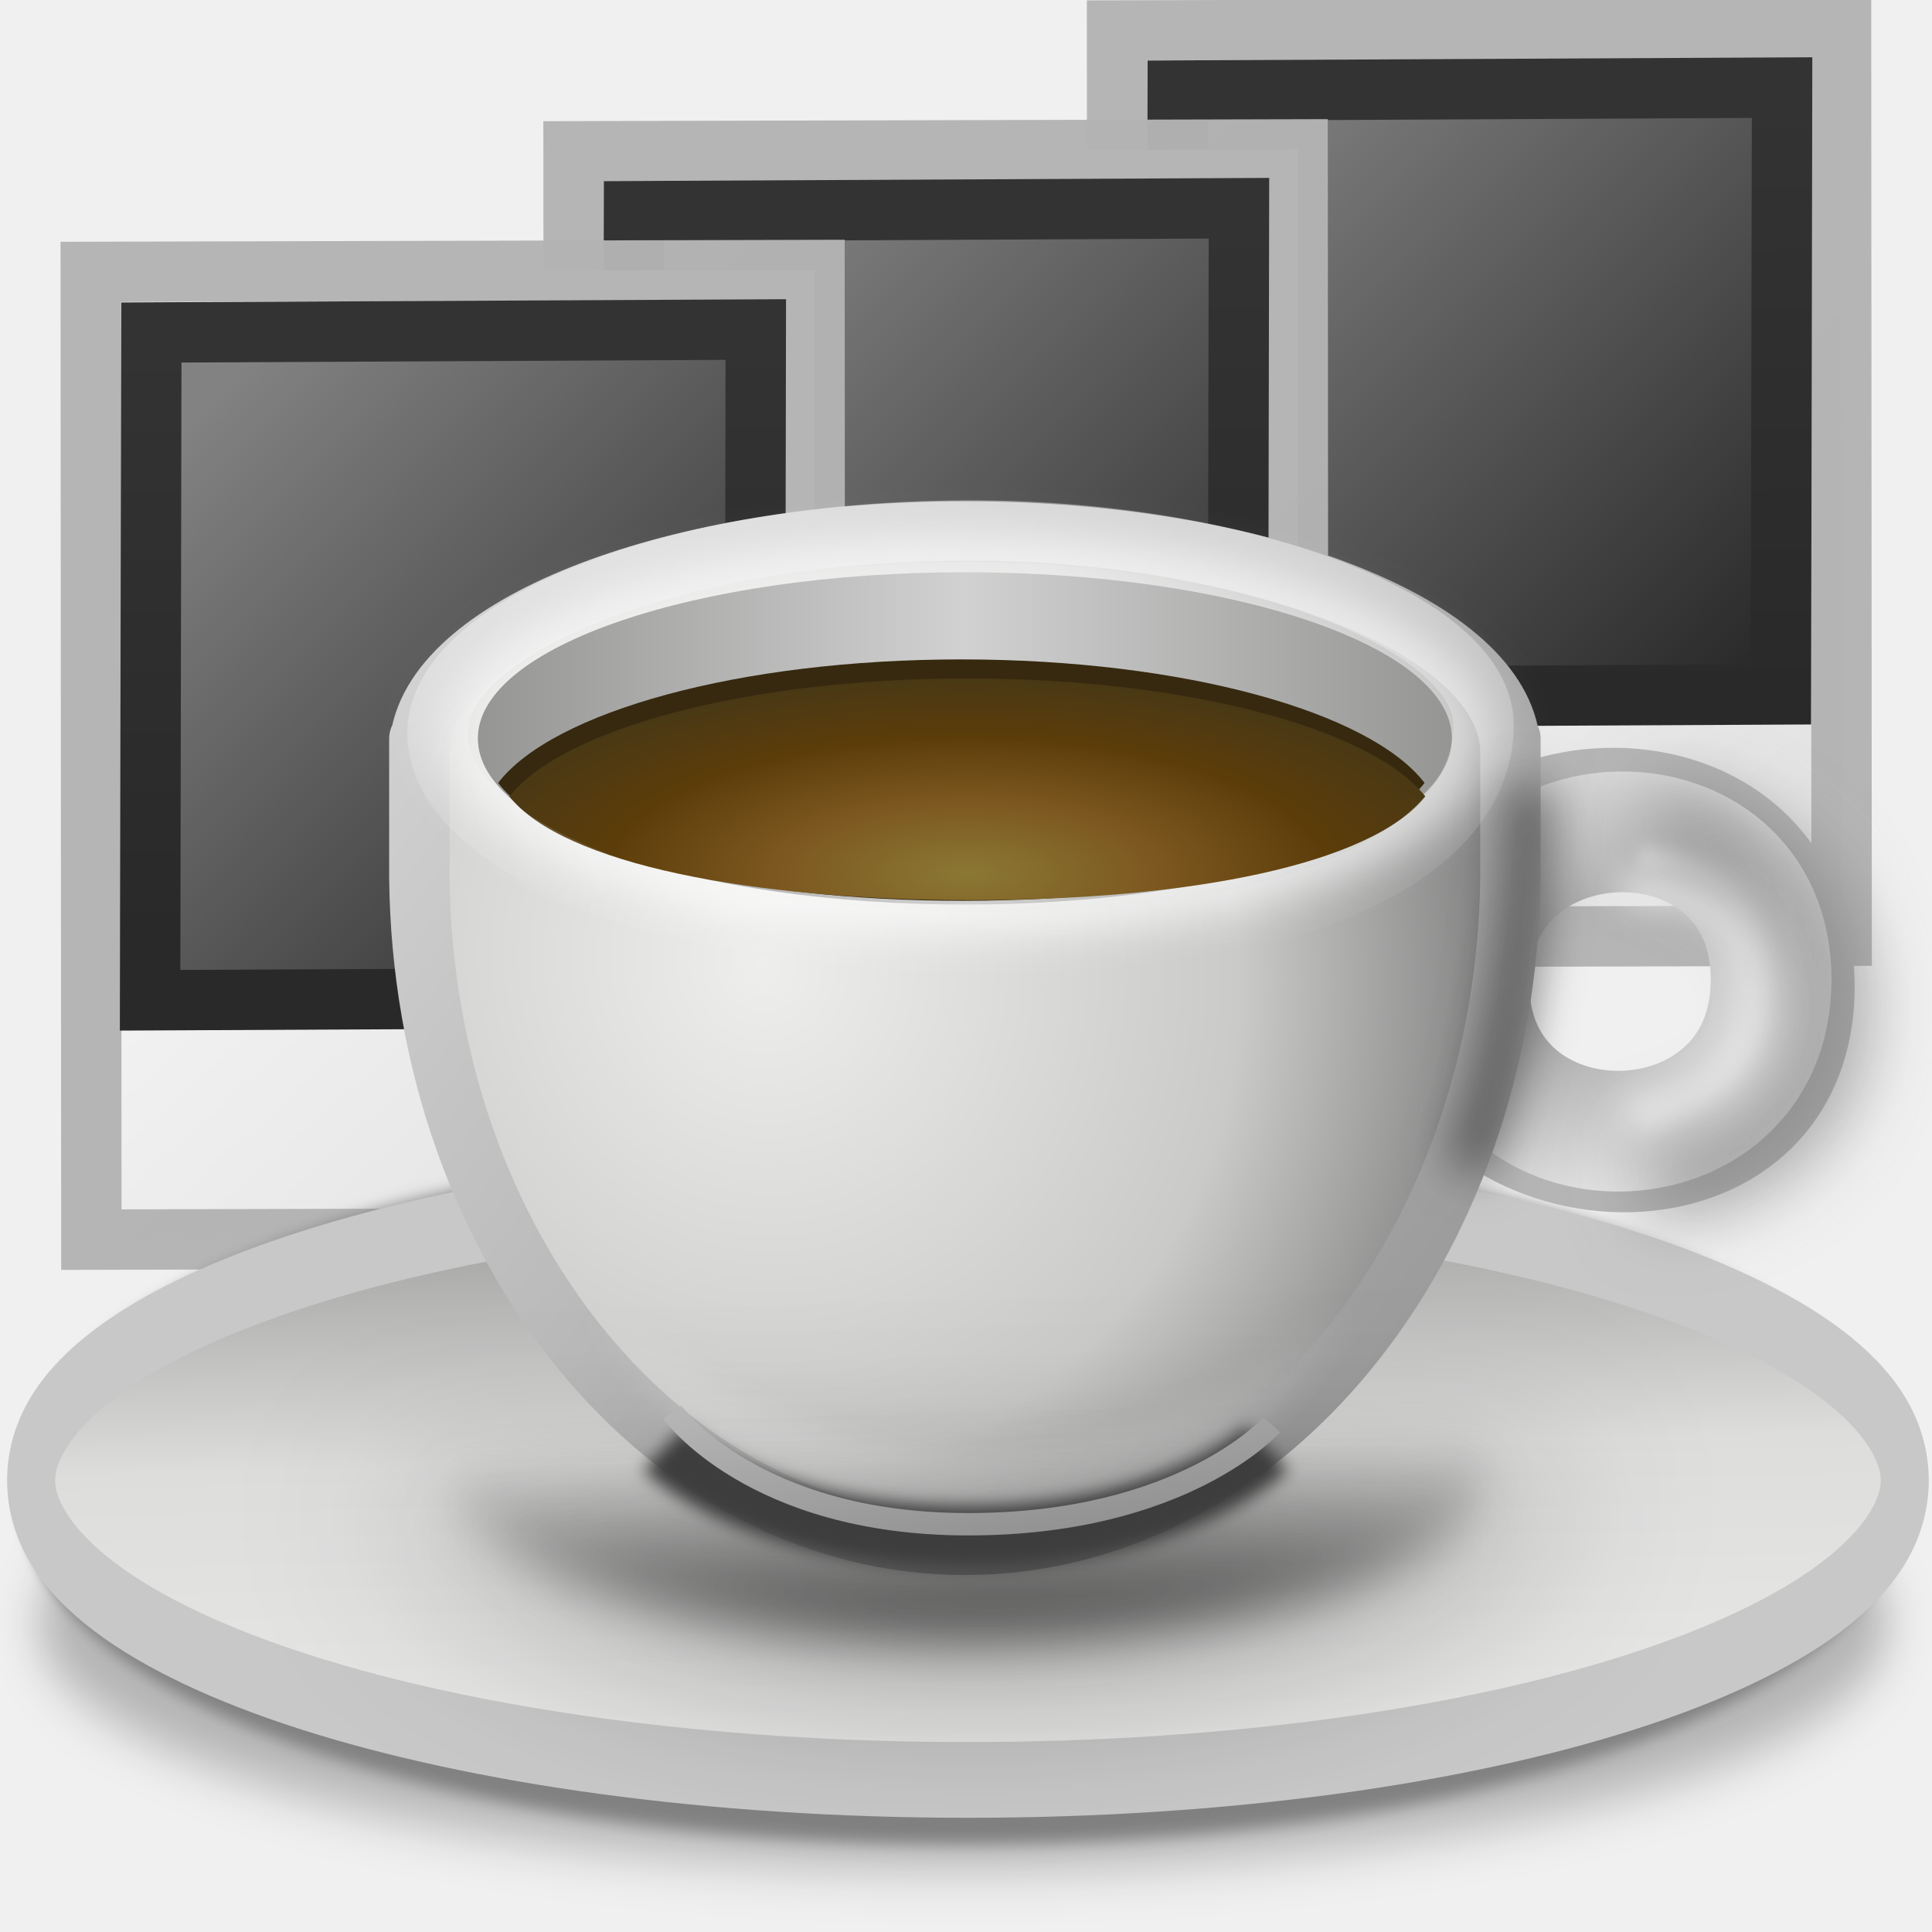
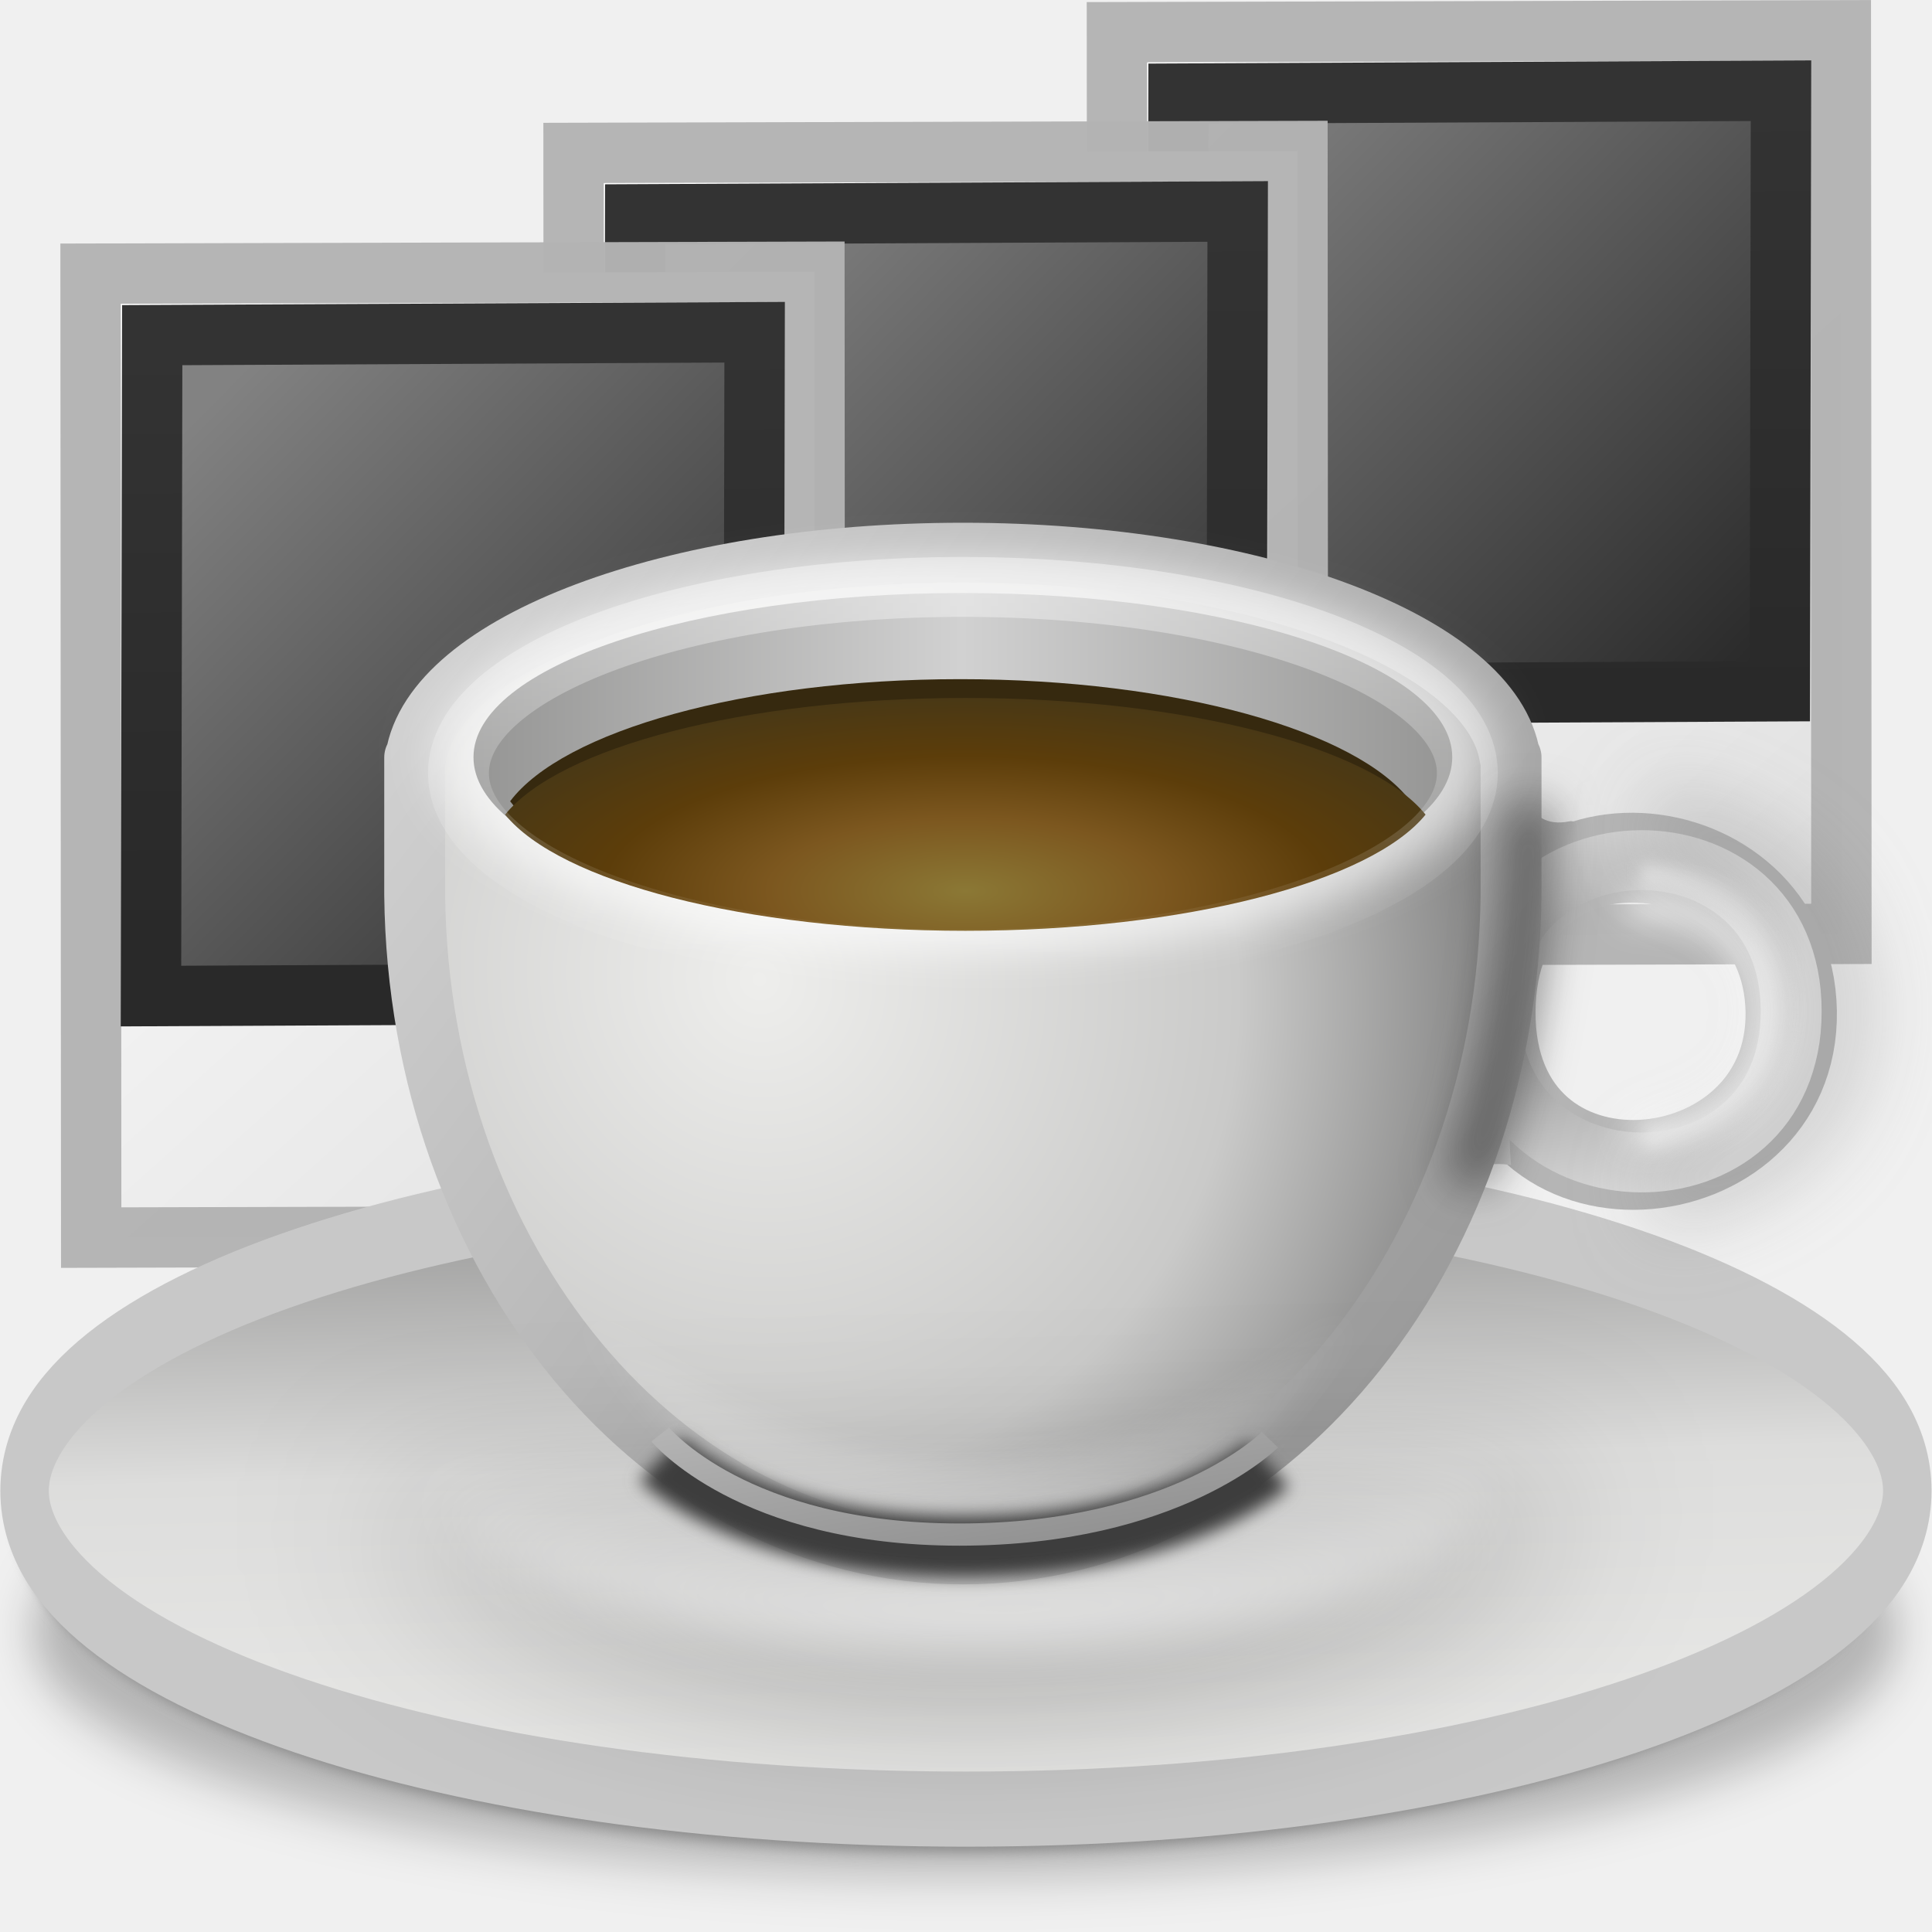
- <svg xmlns="http://www.w3.org/2000/svg" xmlns:xlink="http://www.w3.org/1999/xlink" version="1.1" width="32" height="32" id="svg3823">
-   <defs id="defs3825">
-     <linearGradient id="linearGradient5071-7-3-1">
-       <stop id="stop5073-2-9-0" style="stop-color:#000000;stop-opacity:1" offset="0" />
-       <stop id="stop5075-2-1-6" style="stop-color:#000000;stop-opacity:0" offset="1" />
-     </linearGradient>
-     <linearGradient xlink:href="#linearGradient259-942" id="linearGradient4240" gradientUnits="userSpaceOnUse" gradientTransform="matrix(0.2139135,0,0,0.2244086,-11.16175,-1023.815)" x1="108.265" y1="110.281" x2="25.818" y2="14.029" />
-     <linearGradient id="linearGradient259-942">
-       <stop id="stop3802" style="stop-color:#ffffff;stop-opacity:1" offset="0" />
-       <stop id="stop3804" style="stop-color:#e0e0e0;stop-opacity:1" offset="1" />
-     </linearGradient>
-     <linearGradient xlink:href="#linearGradient4157-401-351" id="linearGradient4242" gradientUnits="userSpaceOnUse" gradientTransform="matrix(0.1901107,0,0,0.1915024,-12.01229,-1018.495)" x1="28.938" y1="17.333" x2="105.365" y2="92.824" />
-     <linearGradient id="linearGradient4157-401-351">
-       <stop id="stop3790" style="stop-color:#262626;stop-opacity:1" offset="0" />
-       <stop id="stop3792" style="stop-color:#828282;stop-opacity:1" offset="1" />
-     </linearGradient>
-     <linearGradient xlink:href="#linearGradient3610-302" id="linearGradient4244" gradientUnits="userSpaceOnUse" gradientTransform="matrix(0.4315821,0,0,0.559455,11.2688,-992.3885)" x1="-24.032" y1="-13.091" x2="-24.098" y2="-40.164" />
-     <linearGradient id="linearGradient3610-302">
-       <stop id="stop3796" style="stop-color:#333333;stop-opacity:1" offset="0" />
-       <stop id="stop3798" style="stop-color:#292929;stop-opacity:1" offset="1" />
-     </linearGradient>
-     <linearGradient xlink:href="#linearGradient259-942" id="linearGradient4206" gradientUnits="userSpaceOnUse" gradientTransform="matrix(0.2139135,0,0,0.2244086,-26.42751,-1037.072)" x1="108.265" y1="110.281" x2="25.818" y2="14.029" />
-     <linearGradient xlink:href="#linearGradient4157-401-351" id="linearGradient4208" gradientUnits="userSpaceOnUse" gradientTransform="matrix(0.1901107,0,0,0.1915024,-27.31155,-1031.787)" x1="28.938" y1="17.333" x2="105.365" y2="92.824" />
-     <linearGradient xlink:href="#linearGradient3610-302" id="linearGradient4210" gradientUnits="userSpaceOnUse" gradientTransform="matrix(0.4315821,0,0,0.559455,-4.03046,-1005.681)" x1="-24.032" y1="-13.091" x2="-24.098" y2="-40.164" />
+ <svg xmlns="http://www.w3.org/2000/svg" xmlns:xlink="http://www.w3.org/1999/xlink" width="32" height="32" id="svg4335" version="1.1" viewBox="0 0 32 32">
+   <defs id="defs4337">
    <filter color-interpolation-filters="sRGB" id="filter3955-3" x="-0.028" width="1.055" y="-0.126" height="1.253">
      <feGaussianBlur stdDeviation="0.335" id="feGaussianBlur3957-5" />
    </filter>
-     <linearGradient xlink:href="#linearGradient5348-8" id="linearGradient5653" gradientUnits="userSpaceOnUse" x1="-14.992" y1="16.765" x2="-14.992" y2="11.123" />
    <linearGradient id="linearGradient5348-8">
      <stop id="stop5350-1" style="stop-color:#eeeeec;stop-opacity:0.067;" offset="0" />
      <stop id="stop5354-0" style="stop-color:#3c3c3c;stop-opacity:0.84;" offset="1" />
    </linearGradient>
    <filter color-interpolation-filters="sRGB" id="filter5342-7" x="-0.016" y="-0.074" width="1.032" height="1.147">
      <feGaussianBlur stdDeviation="0.078" id="feGaussianBlur5344-2" />
    </filter>
-     <linearGradient xlink:href="#linearGradient5464-4" id="linearGradient5730" gradientUnits="userSpaceOnUse" gradientTransform="matrix(0.390346,0,0,0.3371057,-2.472954,1006.829)" x1="94.203" y1="65.082" x2="106.098" y2="67.957" />
    <linearGradient id="linearGradient5464-4">
      <stop id="stop5466-9" style="stop-color:#989898;stop-opacity:1;" offset="0" />
      <stop offset="0.573" style="stop-color:#b0b0b0;stop-opacity:1;" id="stop5468-9" />
      <stop id="stop5470-2" style="stop-color:#e5e5e5;stop-opacity:1;" offset="1" />
    </linearGradient>
-     <radialGradient xlink:href="#linearGradient5306-3" id="radialGradient5727" gradientUnits="userSpaceOnUse" gradientTransform="matrix(0.2464462,0.2770152,-0.3217065,0.2862414,33.64178,980.1863)" cx="106.305" cy="66.88" fx="106.305" fy="66.88" r="15.57" />
    <linearGradient id="linearGradient5306-3">
      <stop offset="0" style="stop-color:#989898;stop-opacity:1;" id="stop5308-6" />
      <stop id="stop5320-6" style="stop-color:#b0b0b0;stop-opacity:1;" offset="0.331" />
      <stop offset="1" style="stop-color:#e5e5e5;stop-opacity:1;" id="stop5310-7" />
    </linearGradient>
-     <linearGradient xlink:href="#linearGradient3967-4" id="linearGradient5659" gradientUnits="userSpaceOnUse" x1="-13.725" y1="20.628" x2="-13.95" y2="6.172" />
    <linearGradient id="linearGradient3967-4">
      <stop offset="0" style="stop-color:#f9f9f6;stop-opacity:1;" id="stop3969-6" />
      <stop offset="0.509" style="stop-color:#dddddc;stop-opacity:1;" id="stop3971-9" />
      <stop offset="1" style="stop-color:#2f2f2f;stop-opacity:1;" id="stop3973-6" />
    </linearGradient>
-     <radialGradient xlink:href="#linearGradient5272-0" id="radialGradient5721" gradientUnits="userSpaceOnUse" gradientTransform="matrix(0.180531,0.6651864,-0.6213648,0.1686379,36.86119,1029.312)" cx="-7.947" cy="26.682" fx="-7.947" fy="26.682" r="32" />
    <linearGradient id="linearGradient5272-0">
      <stop offset="0" style="stop-color:#eeeeec;stop-opacity:1" id="stop5274-9" />
      <stop offset="0.577" style="stop-color:#cacac9;stop-opacity:1" id="stop5276-9" />
      <stop offset="1" style="stop-color:#6b6b6b;stop-opacity:1" id="stop5278-5" />
    </linearGradient>
-     <linearGradient xlink:href="#linearGradient3584-1" id="linearGradient5723" gradientUnits="userSpaceOnUse" gradientTransform="matrix(0.4344347,0,0,0.4777772,-13.13538,1017.064)" x1="117.303" y1="55.031" x2="53.303" y2="2.36" />
    <linearGradient id="linearGradient3584-1">
      <stop id="stop3586-7" style="stop-color:#929292;stop-opacity:1;" offset="0" />
      <stop id="stop3588-3" style="stop-color:#d4d4d4;stop-opacity:1;" offset="1" />
    </linearGradient>
    <filter x="-0.056" y="-0.113" width="1.113" height="1.225" color-interpolation-filters="sRGB" id="filter3550-0">
      <feGaussianBlur stdDeviation="1.374" id="feGaussianBlur3552-8" />
    </filter>
-     <linearGradient xlink:href="#linearGradient3526-5" id="linearGradient5717" gradientUnits="userSpaceOnUse" gradientTransform="matrix(0.4172382,0,0,0.2846743,21.52335,1018.225)" spreadMethod="reflect" x1="5.684" y1="16.366" x2="35.033" y2="16.366" />
    <linearGradient id="linearGradient3526-5">
      <stop id="stop3528-4" style="stop-color:#d1d1d1;stop-opacity:1" offset="0" />
      <stop id="stop3530-3" style="stop-color:#959594;stop-opacity:1" offset="1" />
    </linearGradient>
-     <radialGradient xlink:href="#linearGradient3740-9" id="radialGradient5713" gradientUnits="userSpaceOnUse" gradientTransform="matrix(0.5010873,-1.2355755e-8,0,0.1891321,19.75713,1020.126)" cx="8.438" cy="32.535" fx="8.438" fy="32.535" r="26.406" />
    <linearGradient id="linearGradient3740-9">
      <stop id="stop3743-4" style="stop-color:#8b7835;stop-opacity:1;" offset="0" />
      <stop id="stop3771-6" style="stop-color:#7c571f;stop-opacity:1;" offset="0.371" />
      <stop id="stop3745-2" style="stop-color:#5c3d0a;stop-opacity:1;" offset="0.686" />
      <stop id="stop3747-3" style="stop-color:#483816;stop-opacity:1" offset="1" />
    </linearGradient>
-     <linearGradient xlink:href="#linearGradient5071-7-3-1" id="linearGradient5669" gradientUnits="userSpaceOnUse" x1="23.476" y1="43.139" x2="23.388" y2="39.335" />
+     <linearGradient id="linearGradient5370-6">
+       <stop offset="0" style="stop-color:#000000;stop-opacity:1" id="stop5372-2" />
+       <stop offset="1" style="stop-color:#000000;stop-opacity:0" id="stop5374-7" />
+     </linearGradient>
    <filter color-interpolation-filters="sRGB" id="filter5396-0" x="-0.157" width="1.313" y="-0.529" height="2.059">
      <feGaussianBlur stdDeviation="1.442" id="feGaussianBlur5398-7" />
    </filter>
    <linearGradient id="linearGradient5236-7">
      <stop style="stop-color:#ffffff;stop-opacity:1;" offset="0" id="stop5238-4" />
      <stop style="stop-color:#ffffff;stop-opacity:0" offset="1" id="stop5240-3" />
    </linearGradient>
    <filter id="filter5268-1" x="-0.052" width="1.105" y="-0.177" height="1.354" color-interpolation-filters="sRGB">
      <feGaussianBlur stdDeviation="0.482" id="feGaussianBlur5270-2" />
    </filter>
-     <linearGradient xlink:href="#linearGradient5236-7" id="linearGradient5673" gradientUnits="userSpaceOnUse" gradientTransform="translate(-64.30252,-0.03124965)" x1="87.05" y1="53.75" x2="87.05" y2="41.73" />
+     <linearGradient id="linearGradient3595-7">
+       <stop id="stop3597-5" style="stop-color:#ffffff;stop-opacity:1" offset="0" />
+       <stop id="stop3599-5" style="stop-color:#ffffff;stop-opacity:0" offset="1" />
+     </linearGradient>
    <filter color-interpolation-filters="sRGB" id="filter3615-8" x="-0.032" y="-0.098" width="1.064" height="1.196">
      <feGaussianBlur stdDeviation="0.655" id="feGaussianBlur3617-0" />
    </filter>
-     <linearGradient xlink:href="#linearGradient5236-7" id="linearGradient5707" gradientUnits="userSpaceOnUse" gradientTransform="matrix(0.4300849,0,0,0.3226855,21.44947,1018.005)" x1="-1.937" y1="0.988" x2="-1.937" y2="31.827" />
-     <filter id="filter5300-7" x="-0.068" width="1.135" y="-0.475" height="2.048" color-interpolation-filters="sRGB">
+     <linearGradient id="linearGradient3666-7">
+       <stop id="stop3668-7" style="stop-color:#ffffff;stop-opacity:1" offset="0" />
+       <stop id="stop3670-3" style="stop-color:#ffffff;stop-opacity:0" offset="1" />
+     </linearGradient>
+     <filter id="filter5300-7" x="-0.067" width="1.133" y="-0.476" height="2.05" color-interpolation-filters="sRGB">
      <feGaussianBlur stdDeviation="0.21" id="feGaussianBlur5302-7" />
    </filter>
-     <linearGradient xlink:href="#linearGradient3584-0-9" id="linearGradient5703" gradientUnits="userSpaceOnUse" gradientTransform="matrix(0.9398945,0,0,1.01253,1.273833,1002.024)" x1="21.767" y1="47.292" x2="19.958" y2="34.771" />
    <linearGradient id="linearGradient3584-0-9">
      <stop id="stop3586-1-3" style="stop-color:#5f5f5f;stop-opacity:1" offset="0" />
      <stop id="stop3588-6-2" style="stop-color:#c6c6c6;stop-opacity:1" offset="1" />
    </linearGradient>
-     <filter color-interpolation-filters="sRGB" id="filter5518-0" x="-1.178" width="3.378" y="-0.145" height="1.309">
+     <filter color-interpolation-filters="sRGB" id="filter5518-0" x="-1.179" width="3.38" y="-0.145" height="1.309">
      <feGaussianBlur stdDeviation="1.554" id="feGaussianBlur5520-7" />
    </filter>
    <filter color-interpolation-filters="sRGB" id="filter4172-8" x="-0.122" width="1.326" y="-0.102" height="1.204">
      <feGaussianBlur stdDeviation="0.461" id="feGaussianBlur4174-2" />
    </filter>
-     <filter color-interpolation-filters="sRGB" id="filter4157-0" x="-0.319" width="1.71" y="-0.234" height="1.468">
+     <filter color-interpolation-filters="sRGB" id="filter4157-0" x="-0.319" width="1.711" y="-0.234" height="1.468">
      <feGaussianBlur stdDeviation="1.174" id="feGaussianBlur4159-7" />
    </filter>
-     <filter id="filter5623" x="-0.471" width="2.168" y="-0.353" height="1.706">
+     <filter id="filter5623" x="-0.467" width="2.139" y="-0.335" height="1.671">
      <feGaussianBlur stdDeviation="2.367" id="feGaussianBlur5625" />
    </filter>
-     <linearGradient xlink:href="#linearGradient259-942" id="linearGradient4" gradientUnits="userSpaceOnUse" gradientTransform="matrix(0.2137115,0,0,0.223282,-11.13651,-1023.659)" x1="108.265" y1="110.281" x2="25.818" y2="14.029" />
-     <linearGradient xlink:href="#linearGradient4157-401-351" id="linearGradient5" gradientUnits="userSpaceOnUse" gradientTransform="matrix(0.1901107,0,0,0.1915024,-12.01229,-1018.495)" x1="28.938" y1="17.333" x2="105.365" y2="92.824" />
-     <linearGradient xlink:href="#linearGradient3610-302" id="linearGradient6" gradientUnits="userSpaceOnUse" gradientTransform="matrix(0.4315821,0,0,0.559455,11.2688,-992.3885)" x1="-24.032" y1="-13.091" x2="-24.098" y2="-40.164" />
-     <linearGradient xlink:href="#linearGradient5071-7-3-1" id="linearGradient7" gradientUnits="userSpaceOnUse" x1="23.476" y1="43.139" x2="23.388" y2="39.335" />
+     <linearGradient xlink:href="#linearGradient5348-8" id="linearGradient5653" gradientUnits="userSpaceOnUse" x1="-14.992" y1="16.765" x2="-14.992" y2="11.123" />
+     <linearGradient xlink:href="#linearGradient3967-4" id="linearGradient5659" gradientUnits="userSpaceOnUse" x1="-13.725" y1="20.628" x2="-13.95" y2="6.172" />
+     <linearGradient xlink:href="#linearGradient5370-6" id="linearGradient5669" gradientUnits="userSpaceOnUse" x1="23.476" y1="43.139" x2="23.388" y2="39.335" />
+     <linearGradient xlink:href="#linearGradient5236-7" id="linearGradient5671" gradientUnits="userSpaceOnUse" x1="23.476" y1="43.139" x2="23.388" y2="39.335" />
+     <linearGradient xlink:href="#linearGradient3595-7" id="linearGradient5673" gradientUnits="userSpaceOnUse" gradientTransform="translate(-64.30252,-0.03124965)" x1="87.05" y1="53.75" x2="87.05" y2="41.73" />
+     <linearGradient xlink:href="#linearGradient3584-0-9" id="linearGradient5703" gradientUnits="userSpaceOnUse" gradientTransform="matrix(0.9398945,0,0,1.01253,1.273833,1002.024)" x1="21.767" y1="47.292" x2="19.958" y2="34.771" />
+     <linearGradient xlink:href="#linearGradient3666-7" id="linearGradient5707" gradientUnits="userSpaceOnUse" gradientTransform="matrix(0.4300849,0,0,0.3226855,21.44947,1018.005)" x1="-1.937" y1="0.988" x2="-1.937" y2="31.827" />
+     <radialGradient xlink:href="#linearGradient3740-9" id="radialGradient5713" gradientUnits="userSpaceOnUse" gradientTransform="matrix(0.5010873,-1.2355755e-8,0,0.1891321,19.75713,1020.126)" cx="8.438" cy="32.535" fx="8.438" fy="32.535" r="26.406" />
+     <linearGradient xlink:href="#linearGradient3526-5" id="linearGradient5717" gradientUnits="userSpaceOnUse" gradientTransform="matrix(0.4172382,0,0,0.2846743,21.52335,1018.225)" spreadMethod="reflect" x1="5.684" y1="16.366" x2="35.033" y2="16.366" />
+     <radialGradient xlink:href="#linearGradient5272-0" id="radialGradient5721" gradientUnits="userSpaceOnUse" gradientTransform="matrix(0.180531,0.6651864,-0.6213648,0.1686379,36.86119,1029.312)" cx="-7.947" cy="26.682" fx="-7.947" fy="26.682" r="32" />
+     <linearGradient xlink:href="#linearGradient3584-1" id="linearGradient5723" gradientUnits="userSpaceOnUse" gradientTransform="matrix(0.4344347,0,0,0.4777772,-13.13538,1017.064)" x1="117.303" y1="55.031" x2="53.303" y2="2.36" />
+     <radialGradient xlink:href="#linearGradient5306-3" id="radialGradient5727" gradientUnits="userSpaceOnUse" gradientTransform="matrix(0.2417323,0.2806634,-0.3155531,0.2900111,34.2104,979.9712)" cx="106.305" cy="66.88" fx="106.305" fy="66.88" r="15.57" />
+     <linearGradient xlink:href="#linearGradient5464-4" id="linearGradient5730" gradientUnits="userSpaceOnUse" gradientTransform="matrix(0.390346,0,0,0.3371057,-1.696235,1006.943)" x1="94.203" y1="65.082" x2="106.098" y2="67.957" />
+     <linearGradient id="linearGradient259-942">
+       <stop id="stop3802" style="stop-color:#ffffff;stop-opacity:1" offset="0" />
+       <stop id="stop3804" style="stop-color:#e0e0e0;stop-opacity:1" offset="1" />
+     </linearGradient>
+     <linearGradient id="linearGradient4157-401-351">
+       <stop id="stop3790" style="stop-color:#262626;stop-opacity:1" offset="0" />
+       <stop id="stop3792" style="stop-color:#828282;stop-opacity:1" offset="1" />
+     </linearGradient>
+     <linearGradient id="linearGradient3610-302">
+       <stop id="stop3796" style="stop-color:#333333;stop-opacity:1" offset="0" />
+       <stop id="stop3798" style="stop-color:#292929;stop-opacity:1" offset="1" />
+     </linearGradient>
+     <linearGradient xlink:href="#linearGradient259-942" id="linearGradient4206" gradientUnits="userSpaceOnUse" gradientTransform="matrix(0.1405822,0,0,0.1468435,-11.7501,-1038.791)" x1="108.265" y1="110.281" x2="25.818" y2="14.029" />
+     <linearGradient xlink:href="#linearGradient4157-401-351" id="linearGradient4208" gradientUnits="userSpaceOnUse" gradientTransform="matrix(0.1244961,0,0,0.1245042,-13.21184,-1035.264)" x1="28.938" y1="17.333" x2="105.365" y2="92.824" />
+     <linearGradient xlink:href="#linearGradient3610-302" id="linearGradient4210" gradientUnits="userSpaceOnUse" gradientTransform="matrix(0.2826263,0,0,0.3637266,2.034038,-1018.291)" x1="-24.032" y1="-13.091" x2="-24.098" y2="-40.164" />
+     <linearGradient xlink:href="#linearGradient259-942" id="linearGradient4240" gradientUnits="userSpaceOnUse" gradientTransform="matrix(0.1405289,0,0,0.1468251,-19.63351,-1036.836)" x1="108.265" y1="110.281" x2="25.818" y2="14.029" />
+     <linearGradient xlink:href="#linearGradient4157-401-351" id="linearGradient4242" gradientUnits="userSpaceOnUse" gradientTransform="matrix(0.1244101,0,0,0.1244741,-21.08818,-1033.337)" x1="28.938" y1="17.333" x2="105.365" y2="92.824" />
+     <linearGradient xlink:href="#linearGradient3610-302" id="linearGradient4244" gradientUnits="userSpaceOnUse" gradientTransform="matrix(0.2824312,0,0,0.3636385,-5.852827,-1016.368)" x1="-24.032" y1="-13.091" x2="-24.098" y2="-40.164" />
+     <linearGradient xlink:href="#linearGradient259-942" id="linearGradient4" gradientUnits="userSpaceOnUse" gradientTransform="matrix(0.14041,0,0,0.1461061,-27.5028,-1034.786)" x1="108.265" y1="110.281" x2="25.818" y2="14.029" />
+     <linearGradient xlink:href="#linearGradient4157-401-351" id="linearGradient5" gradientUnits="userSpaceOnUse" gradientTransform="matrix(0.1245176,0,0,0.1244978,-28.98211,-1031.404)" x1="28.938" y1="17.333" x2="105.365" y2="92.824" />
+     <linearGradient xlink:href="#linearGradient3610-302" id="linearGradient6" gradientUnits="userSpaceOnUse" gradientTransform="matrix(0.2826752,0,0,0.3637078,-13.73359,-1014.432)" x1="-24.032" y1="-13.091" x2="-24.098" y2="-40.164" />
  </defs>
-   <g id="layer1" transform="translate(5.620761,-1017.361)">
-     <g transform="matrix(0.6571066,0,0,0.6569147,20.42218,362.3158)" id="g4234" style="display:inline;stroke-width:1.522">
-       <rect width="18.249" height="22.872" x="-6.137" y="-1020.763" transform="matrix(-0.9999966,0.00261187,-6.3738331e-4,-0.9999998,0,0)" id="rect4236" style="display:inline;fill:url(#linearGradient4);fill-opacity:1;stroke:#b3b3b3;stroke-width:1.522;stroke-linecap:round;stroke-linejoin:miter;stroke-miterlimit:4;stroke-dasharray:none;stroke-opacity:0.969" />
-       <rect width="15.236" height="15.3" rx="0" ry="0" x="-7.163" y="-1014.7" transform="matrix(-0.9999881,0.00488177,0.00187765,-0.9999982,0,0)" id="rect4238" style="display:inline;fill:url(#linearGradient5);fill-opacity:1;stroke:url(#linearGradient6);stroke-width:1.522;stroke-linecap:round;stroke-linejoin:miter;stroke-miterlimit:4;stroke-dasharray:none;stroke-opacity:1" />
+   <g id="layer1" transform="translate(0,-1004.362)">
+     <g id="g4234" transform="translate(5.62076,-12.9987)">
+       <rect width="11.99" height="14.966" x="-24.218" y="-1032.892" transform="matrix(-0.9999966,0.00260134,-6.399649e-4,-0.9999998,0,0)" id="rect4236" style="display:inline;fill:url(#linearGradient4);fill-opacity:1;stroke:#b3b3b3;stroke-width:1;stroke-linecap:round;stroke-linejoin:miter;stroke-miterlimit:4;stroke-dasharray:none;stroke-opacity:0.969" />
+       <rect width="9.979" height="9.947" rx="0" ry="0" x="-25.806" y="-1028.937" transform="matrix(-0.9999883,0.00484553,0.0018917,-0.9999982,0,0)" id="rect4238" style="display:inline;fill:url(#linearGradient5);fill-opacity:1;stroke:url(#linearGradient6);stroke-width:1;stroke-linecap:round;stroke-linejoin:miter;stroke-miterlimit:4;stroke-dasharray:none;stroke-opacity:1" />
    </g>
-     <g id="g4224" transform="matrix(0.6571066,0,0,0.6569147,12.5369,364.2865)" style="display:inline;stroke-width:1.522">
-       <rect style="fill:url(#linearGradient4240);fill-opacity:1;stroke:#b3b3b3;stroke-width:1.522;stroke-linecap:round;stroke-linejoin:miter;stroke-miterlimit:4;stroke-dasharray:none;stroke-opacity:0.969" id="rect4148" transform="matrix(-0.9999966,0.00262257,-6.3478256e-4,-0.9999998,0,0)" y="-1020.807" x="-4.442" height="22.874" width="18.251" />
-       <rect style="fill:url(#linearGradient4242);fill-opacity:1;stroke:url(#linearGradient4244);stroke-width:1.522;stroke-linecap:round;stroke-linejoin:miter;stroke-miterlimit:4;stroke-dasharray:none;stroke-opacity:1" id="rect4150" transform="matrix(-0.9999881,0.00488177,0.00187765,-0.9999982,0,0)" y="-1014.736" x="-5.473" ry="0" rx="0" height="15.303" width="15.25" />
+     <g id="g4224" transform="translate(5.621073,-12.9986)">
+       <rect style="fill:url(#linearGradient4240);fill-opacity:1;stroke:#b3b3b3;stroke-width:1;stroke-linecap:round;stroke-linejoin:miter;stroke-miterlimit:4;stroke-dasharray:none;stroke-opacity:0.969" id="rect4148" transform="matrix(-0.9999966,0.00261191,-6.3737042e-4,-0.9999998,0,0)" y="-1034.868" x="-15.219" height="14.966" width="11.99" />
+       <rect style="fill:url(#linearGradient4242);fill-opacity:1;stroke:url(#linearGradient4244);stroke-width:1;stroke-linecap:round;stroke-linejoin:miter;stroke-miterlimit:4;stroke-dasharray:none;stroke-opacity:1" id="rect4150" transform="matrix(-0.9999882,0.00484879,0.00189043,-0.9999982,0,0)" y="-1030.893" x="-16.809" ry="0" rx="0" height="9.947" width="9.979" />
    </g>
-     <g id="g4202" transform="matrix(0.6571066,0,0,0.6569147,-5.385105,357.5744)" style="display:inline;stroke-width:1.522">
-       <rect width="18.243" height="24.4" x="-19.53" y="-1035.631" transform="matrix(-0.9999966,0.00262257,-6.3478256e-4,-0.9999998,0,0)" id="rect3580" style="fill:url(#linearGradient4206);fill-opacity:1;stroke:#b3b3b3;stroke-width:1.522;stroke-linecap:round;stroke-linejoin:miter;stroke-miterlimit:4;stroke-dasharray:none;stroke-opacity:0.969" />
-       <rect width="15.236" height="16.837" rx="0" ry="0" x="-20.594" y="-1029.62" transform="matrix(-0.9999881,0.00488177,0.00187765,-0.9999982,0,0)" id="rect3582" style="fill:url(#linearGradient4208);fill-opacity:1;stroke:url(#linearGradient4210);stroke-width:1.522;stroke-linecap:round;stroke-linejoin:miter;stroke-miterlimit:4;stroke-dasharray:none;stroke-opacity:1" />
+     <g id="g4202" transform="translate(5.620763,-12.99866)">
+       <rect width="11.989" height="15.966" x="-7.217" y="-1037.847" transform="matrix(-0.9999966,0.00261126,-6.3753217e-4,-0.9999998,0,0)" id="rect3580" style="fill:url(#linearGradient4206);fill-opacity:1;stroke:#b3b3b3;stroke-width:1;stroke-linecap:round;stroke-linejoin:miter;stroke-miterlimit:4;stroke-dasharray:none;stroke-opacity:0.969" />
+       <rect width="9.978" height="10.947" rx="0" ry="0" x="-8.813" y="-1033.855" transform="matrix(-0.9999883,0.00484661,0.00189127,-0.9999982,0,0)" id="rect3582" style="fill:url(#linearGradient4208);fill-opacity:1;stroke:url(#linearGradient4210);stroke-width:1;stroke-linecap:round;stroke-linejoin:miter;stroke-miterlimit:4;stroke-dasharray:none;stroke-opacity:1" />
    </g>
-     <g id="g6347" transform="matrix(0.6602687,0,0,0.660139,-5.434787,354.3456)" style="display:inline;stroke-width:1.515">
-       <ellipse transform="matrix(1.592092,0,0,1.937094,46.2541,1018.848)" id="path3953" style="display:inline;opacity:0.25;fill:#000000;fill-opacity:1;stroke:none;stroke-width:1.515;filter:url(#filter3955-3)" cx="-14.054" cy="13.529" rx="14.584" ry="3.182" />
-       <ellipse style="display:inline;opacity:0.784;fill:url(#linearGradient5653);fill-opacity:1;stroke:none;stroke-width:1.515" id="path5346" transform="matrix(1.612438,0,0,2.541313,46.671,1007.115)" cx="-14.054" cy="13.529" rx="14.584" ry="3.182" />
-       <ellipse style="display:inline;fill:none;stroke:#828282;stroke-width:0.563;stroke-linecap:round;stroke-linejoin:round;stroke-miterlimit:4;stroke-dasharray:none;stroke-opacity:1;filter:url(#filter5342-7)" id="path5304" transform="matrix(1.591963,0,0,2.557236,46.24865,1007.163)" cx="-14.054" cy="13.529" rx="14.584" ry="3.182" />
-       <path style="display:inline;fill:none;stroke:#b5b5b5;stroke-width:3.029;stroke-linecap:butt;stroke-linejoin:miter;stroke-miterlimit:4;stroke-dasharray:none;stroke-opacity:1" d="m 35.487,1028.893 c -0.085,-5.388 9.12,-5.999 9.24,0.102 0.121,6.101 -9.155,5.286 -9.24,-0.102 z" id="path5400" />
-       <path id="path5454" d="m 36.952,1023.347 c 0,0 0.028,1.038 1.171,0.801 1.267,-0.263 -1.513,9.228 -1.513,9.228 0,0 -0.976,-0.295 -1.61,0.674 -1.464,2.236 1.952,-10.703 1.952,-10.703 z" style="display:inline;fill:url(#linearGradient5730);fill-opacity:1;stroke:none;stroke-width:1.515" />
-       <path id="path4584" d="m 36.566,1029.032 c 0,-4.993 7.58,-5.117 7.582,-0.096 0.003,5.021 -7.582,5.089 -7.582,0.096 z" style="display:inline;fill:none;stroke:url(#radialGradient5727);stroke-width:3.029;stroke-linecap:butt;stroke-linejoin:miter;stroke-miterlimit:4;stroke-dasharray:none;stroke-opacity:1" />
-       <ellipse transform="matrix(1.611369,0,0,2.539629,46.64577,1007.143)" id="path3150" style="display:inline;fill:url(#linearGradient5659);fill-opacity:1;stroke:#c8c8c8;stroke-width:0.748;stroke-linecap:round;stroke-linejoin:round;stroke-miterlimit:4;stroke-dasharray:none;stroke-opacity:1" cx="-14.054" cy="13.529" rx="14.584" ry="2.959" />
-       <path d="m 23.923,1017.692 c -7.268,0 -13.217,2.299 -13.658,5.196 h -0.027 v 0.343 2.926 0.224 c 0.098,9.259 6.191,16.737 13.685,16.737 7.493,0 13.587,-7.478 13.685,-16.737 7.43e-4,-0.076 0,-0.148 0,-0.224 v -2.926 -0.343 h -0.027 c -0.44,-2.897 -6.39,-5.196 -13.658,-5.196 z" id="path2706" style="display:inline;overflow:visible;visibility:visible;fill:url(#radialGradient5721);fill-opacity:1;fill-rule:nonzero;stroke:url(#linearGradient5723);stroke-width:1.515;stroke-linecap:square;stroke-linejoin:round;stroke-miterlimit:4;stroke-dasharray:none;stroke-dashoffset:0;stroke-opacity:1;marker:none;enable-background:accumulate" />
-       <path d="m 35.033,16.366 c 0.003,8.087 -13.108,14.643 -29.281,14.643 -16.174,0 -29.284,-6.556 -29.281,-14.643 -0.003,-8.087 13.108,-14.643 29.281,-14.643 16.174,0 29.284,6.556 29.281,14.643 z" transform="matrix(0.4502086,0,0,0.3448352,21.39051,1017.195)" id="path3534" style="display:inline;overflow:visible;visibility:visible;opacity:0.6;fill:#ffffff;fill-opacity:1;fill-rule:nonzero;stroke:none;stroke-width:2.818;marker:none;filter:url(#filter3550-0);enable-background:accumulate" />
-       <path d="m 36.14,1022.884 c 0.001,2.302 -5.469,4.169 -12.217,4.169 -6.748,0 -12.219,-1.867 -12.217,-4.169 -0.001,-2.302 5.469,-4.169 12.217,-4.169 6.748,0 12.219,1.867 12.217,4.169 z" id="path3499" style="display:inline;overflow:visible;visibility:visible;fill:url(#linearGradient5717);fill-opacity:1;fill-rule:nonzero;stroke:none;stroke-width:1.515;marker:none;enable-background:accumulate" />
-       <path d="m 23.834,1020.902 c -5.572,0 -10.256,1.317 -11.62,3.099 1.371,1.779 6.094,2.958 11.659,2.958 5.563,0 10.209,-1.179 11.581,-2.958 -1.365,-1.782 -6.049,-3.099 -11.62,-3.099 z" id="path3736" style="display:inline;overflow:visible;visibility:visible;fill:#36290f;fill-opacity:1;fill-rule:nonzero;stroke:none;stroke-width:1.515;marker:none;enable-background:accumulate" />
-       <path d="m 23.985,1021.379 c -5.509,0 -10.14,1.258 -11.489,2.961 1.356,1.7 6.088,2.602 11.59,2.602 5.501,0 10.031,-0.903 11.388,-2.602 -1.35,-1.703 -5.981,-2.961 -11.489,-2.961 z" id="path3501" style="display:inline;overflow:visible;visibility:visible;fill:url(#radialGradient5713);fill-opacity:1;fill-rule:nonzero;stroke:none;stroke-width:1.515;marker:none;enable-background:accumulate" />
-       <ellipse style="display:inline;opacity:0.49;fill:url(#linearGradient7);fill-opacity:1;fill-rule:nonzero;stroke:none;stroke-width:1.515;filter:url(#filter5396-0)" id="path5366" transform="matrix(1.427697,0,0,1.574647,-10.12549,978.6119)" cx="23.865" cy="39.691" rx="11.049" ry="3.27" />
-       <ellipse transform="matrix(1.184297,0,0,1.306194,-4.316983,989.3987)" id="path5234" style="display:inline;opacity:0.605;fill:url(#linearGradient5669);fill-opacity:1;fill-rule:nonzero;stroke:none;stroke-width:1.515;stroke-dasharray:none;filter:url(#filter5268-1)" cx="23.865" cy="39.691" rx="11.049" ry="3.27" />
-       <path d="m 46.072,37.688 c -5.218,7.124 -14.348,11.844 -24.75,11.844 -10.381,10e-7 -19.496,-4.712 -24.719,-11.812 4.018,9.384 13.572,16 24.719,16 11.161,0 20.741,-6.627 24.75,-16.031 z" transform="matrix(0.4344347,0,0,0.4777772,14.79987,1017.079)" id="path3590" style="display:inline;overflow:visible;visibility:visible;opacity:0.3;fill:url(#linearGradient5673);fill-opacity:1;fill-rule:nonzero;stroke:none;stroke-width:2.623;marker:none;filter:url(#filter3615-8);enable-background:accumulate" />
-       <path d="m 36.933,1022.546 c 0.001,2.939 -3.938,5.601 -13.135,5.43 -8.151,-0.152 -13.105,-2.622 -13.104,-5.231 -0.001,-2.61 5.71,-5.025 13.163,-5.076 6.913,-0.048 13.077,2.268 13.076,4.877 z" id="path3664" style="display:inline;overflow:visible;visibility:visible;opacity:0.4;fill:none;stroke:url(#linearGradient5707);stroke-width:1.515;stroke-linecap:square;stroke-linejoin:round;stroke-miterlimit:4;stroke-dasharray:none;stroke-dashoffset:0;stroke-opacity:1;marker:none;enable-background:accumulate" />
-       <path transform="matrix(0.9877018,0,0,1.005489,0.337462,921.4947)" id="path5180" d="m 16.243,118.55 c 0,0 2.273,2.208 7.657,2.208 5.384,0 7.657,-2.208 7.657,-2.208" style="display:inline;fill:none;stroke:#3d3d3d;stroke-width:1.52;stroke-linecap:butt;stroke-linejoin:miter;stroke-miterlimit:4;stroke-dasharray:none;stroke-opacity:1;filter:url(#filter5300-7)" />
-       <path style="display:inline;fill:none;stroke:url(#linearGradient5703);stroke-width:0.562;stroke-linecap:butt;stroke-linejoin:miter;stroke-miterlimit:4;stroke-dasharray:none;stroke-opacity:1" d="m 16.584,1039.793 c 0,0 2.006,2.808 7.419,2.808 5.414,0 7.617,-2.497 7.617,-2.497" id="path5166" />
-       <path transform="matrix(0.3713639,0,0,0.3713639,0.1083107,1004.661)" id="path5480" d="m 102.223,52.34 c 0,0 -1e-5,15.203 -4.243,25.809" style="display:inline;opacity:0.608;fill:none;stroke:#1e1e1e;stroke-width:2.726;stroke-linecap:butt;stroke-linejoin:miter;stroke-miterlimit:4;stroke-dasharray:none;stroke-opacity:1;filter:url(#filter5518-0)" />
-       <path transform="matrix(0.3713639,0,0,0.3713639,0.1083107,1004.661)" id="path4097" d="m 109.75,57 c 0,0 9.125,-0.079 9.125,8.969 0,9.048 -8.875,9.281 -8.875,9.281" style="display:inline;fill:none;stroke:#dedede;stroke-width:1.515px;stroke-linecap:butt;stroke-linejoin:miter;stroke-opacity:1;filter:url(#filter4172-8)" />
-       <path transform="matrix(0.3713639,0,0,0.3713639,0.1083107,1004.661)" style="display:inline;fill:none;stroke:#ffffff;stroke-width:1.515px;stroke-linecap:butt;stroke-linejoin:miter;stroke-opacity:1;filter:url(#filter4157-0)" d="m 108.75,59.25 c 0,0 9.125,-1.079 9.125,7.219 0,8.298 -8.875,8.031 -8.875,8.031" id="path4099" />
-       <path transform="matrix(0.3713639,0,0,0.3713639,0.1083107,1004.661)" style="display:inline;opacity:0.618;fill:none;stroke:#757575;stroke-width:5.592;stroke-linecap:butt;stroke-linejoin:miter;stroke-miterlimit:4;stroke-dasharray:none;stroke-opacity:1;filter:url(#filter5623)" d="m 110.296,54.758 c 0,0 11.872,1.17 11.872,12.468 C 122.167,78.524 110,78.75 110,78.75" id="path4162" />
+     <g id="g6347" transform="matrix(0.6634753,0,0,0.6525564,0.07585937,349.4149)" style="stroke-width:1.52">
+       <ellipse transform="matrix(1.598771,0,0,1.937094,46.44536,1018.848)" id="path3953" style="opacity:0.25;fill:#000000;fill-opacity:1;stroke:none;stroke-width:1.517;filter:url(#filter3955-3)" cx="-14.054" cy="13.529" rx="14.584" ry="3.182" />
+       <ellipse style="opacity:0.784;fill:url(#linearGradient5653);fill-opacity:1;stroke:none;stroke-width:1.52" id="path5346" transform="matrix(1.612438,0,0,2.541313,46.671,1007.115)" cx="-14.054" cy="13.529" rx="14.584" ry="3.182" />
+       <ellipse style="fill:none;stroke:#828282;stroke-width:0.565;stroke-linecap:round;stroke-linejoin:round;stroke-miterlimit:4;stroke-dasharray:none;stroke-opacity:1;filter:url(#filter5342-7)" id="path5304" transform="matrix(1.591963,0,0,2.557236,46.24865,1007.163)" cx="-14.054" cy="13.529" rx="14.584" ry="3.182" />
+       <path style="fill:none;stroke:#b5b5b5;stroke-width:2.28;stroke-linecap:butt;stroke-linejoin:miter;stroke-miterlimit:4;stroke-dasharray:none;stroke-opacity:1" d="m 37.079,1029.332 c 0.032,-5.565 7.442,-4.82 7.523,0 0.081,4.82 -7.555,5.565 -7.523,0 z" id="path5400" />
+       <path id="path5454" d="m 37.831,1023.39 c 0,0 0.084,1.359 1.226,1.122 0.687,-0.143 -0.636,2.329 -1.181,4.736 -0.46,2.033 -0.268,3.988 -0.268,3.988 0,0 -1.197,-0.241 -1.832,0.728 -1.464,2.236 2.054,-10.573 2.054,-10.573 z" style="fill:url(#linearGradient5730);fill-opacity:1;stroke:none;stroke-width:1.52" />
+       <path id="path4584" d="m 37.079,1029.332 c 0,-5.059 7.523,-5.172 7.523,0 0,5.172 -7.523,5.059 -7.523,0 z" style="fill:none;stroke:url(#radialGradient5727);stroke-width:1.52;stroke-linecap:butt;stroke-linejoin:miter;stroke-miterlimit:4;stroke-dasharray:none;stroke-opacity:1" />
+       <ellipse transform="matrix(1.611369,0,0,2.539629,46.64577,1007.143)" id="path3150" style="fill:url(#linearGradient5659);fill-opacity:1;stroke:#c8c8c8;stroke-width:0.751;stroke-linecap:round;stroke-linejoin:round;stroke-miterlimit:4;stroke-dasharray:none;stroke-opacity:1" cx="-14.054" cy="13.529" rx="14.584" ry="3.182" />
+       <path d="m 23.923,1017.692 c -7.268,0 -13.217,2.299 -13.658,5.196 h -0.027 v 0.343 2.926 0.224 c 0.098,9.259 6.191,16.737 13.685,16.737 7.493,0 13.587,-7.478 13.685,-16.737 7.43e-4,-0.076 0,-0.148 0,-0.224 v -2.926 -0.343 h -0.027 c -0.44,-2.897 -6.39,-5.196 -13.658,-5.196 z" id="path2706" style="display:inline;overflow:visible;visibility:visible;fill:url(#radialGradient5721);fill-opacity:1;fill-rule:nonzero;stroke:url(#linearGradient5723);stroke-width:1.52;stroke-linecap:square;stroke-linejoin:round;stroke-miterlimit:4;stroke-dasharray:none;stroke-dashoffset:0;stroke-opacity:1;marker:none;enable-background:accumulate" />
+       <path d="m 35.033,16.366 c 0.003,8.087 -13.108,14.643 -29.281,14.643 -16.174,0 -29.284,-6.556 -29.281,-14.643 -0.003,-8.087 13.108,-14.643 29.281,-14.643 16.174,0 29.284,6.556 29.281,14.643 z" transform="matrix(0.4502086,0,0,0.3448352,21.39051,1017.195)" id="path3534" style="display:inline;overflow:visible;visibility:visible;opacity:0.6;fill:#ffffff;fill-opacity:1;fill-rule:nonzero;stroke:none;stroke-width:2.828;marker:none;filter:url(#filter3550-0);enable-background:accumulate" />
+       <path d="m 36.14,1022.884 c 0.001,2.302 -5.469,4.169 -12.217,4.169 -6.748,0 -12.219,-1.867 -12.217,-4.169 -0.001,-2.302 5.469,-4.169 12.217,-4.169 6.748,0 12.219,1.867 12.217,4.169 z" id="path3499" style="display:inline;overflow:visible;visibility:visible;fill:url(#linearGradient5717);fill-opacity:1;fill-rule:nonzero;stroke:none;stroke-width:1.52;marker:none;enable-background:accumulate" />
+       <path d="m 23.859,1020.902 c -5.388,0 -9.918,1.317 -11.238,3.099 1.326,1.779 5.856,3.087 11.238,3.087 5.38,0 9.91,-1.308 11.238,-3.087 -1.32,-1.782 -5.85,-3.099 -11.238,-3.099 z" id="path3736" style="display:inline;overflow:visible;visibility:visible;fill:#36290f;fill-opacity:1;fill-rule:nonzero;stroke:none;stroke-width:1.52;marker:none;enable-background:accumulate" />
+       <path d="m 23.985,1021.379 c -5.509,0 -10.14,1.258 -11.489,2.961 1.356,1.7 5.987,2.949 11.489,2.949 5.501,0 10.132,-1.25 11.489,-2.949 -1.35,-1.703 -5.981,-2.961 -11.489,-2.961 z" id="path3501" style="display:inline;overflow:visible;visibility:visible;fill:url(#radialGradient5713);fill-opacity:1;fill-rule:nonzero;stroke:none;stroke-width:1.52;marker:none;enable-background:accumulate" />
+       <ellipse style="opacity:0.49;fill:url(#linearGradient5669);fill-opacity:1;fill-rule:nonzero;stroke:none;stroke-width:1.52;filter:url(#filter5396-0)" id="path5366" transform="matrix(1.427697,0,0,1.574647,-10.12549,978.6119)" cx="23.865" cy="39.691" rx="11.049" ry="3.27" />
+       <ellipse transform="matrix(1.184297,0,0,1.306194,-4.316983,989.3987)" id="path5234" style="opacity:0.745;fill:url(#linearGradient5671);fill-opacity:1;fill-rule:nonzero;stroke:none;stroke-width:1.52;filter:url(#filter5268-1)" cx="23.865" cy="39.691" rx="11.049" ry="3.27" />
+       <path d="m 46.072,37.688 c -5.218,7.124 -14.348,11.844 -24.75,11.844 -10.381,10e-7 -19.496,-4.712 -24.719,-11.812 4.018,9.384 13.572,16 24.719,16 11.161,0 20.741,-6.627 24.75,-16.031 z" transform="matrix(0.4344347,0,0,0.4777772,14.79987,1017.079)" id="path3590" style="display:inline;overflow:visible;visibility:visible;opacity:0.3;fill:url(#linearGradient5673);fill-opacity:1;fill-rule:nonzero;stroke:none;stroke-width:2.632;marker:none;filter:url(#filter3615-8);enable-background:accumulate" />
+       <path d="m 36.517,1023.286 c 0.001,2.61 -5.637,4.725 -12.593,4.725 -6.956,0 -12.595,-2.116 -12.593,-4.725 -0.001,-2.61 5.637,-4.725 12.593,-4.725 6.956,0 12.595,2.116 12.593,4.725 z" id="path3664" style="display:inline;overflow:visible;visibility:visible;opacity:0.4;fill:none;stroke:url(#linearGradient5707);stroke-width:1.52;stroke-linecap:square;stroke-linejoin:round;stroke-miterlimit:4;stroke-dasharray:none;stroke-dashoffset:0;stroke-opacity:1;marker:none;enable-background:accumulate" />
+       <path transform="matrix(0.9877018,0,0,1.005489,0.337462,921.4947)" id="path5180" d="m 16.243,118.55 c 0,0 2.273,2.208 7.657,2.208 5.384,0 7.703,-2.072 7.703,-2.072" style="display:inline;fill:none;stroke:#3d3d3d;stroke-width:1.525;stroke-linecap:butt;stroke-linejoin:miter;stroke-miterlimit:4;stroke-dasharray:none;stroke-opacity:1;filter:url(#filter5300-7)" />
+       <path style="fill:none;stroke:url(#linearGradient5703);stroke-width:0.564;stroke-linecap:butt;stroke-linejoin:miter;stroke-miterlimit:4;stroke-dasharray:none;stroke-opacity:1" d="m 16.368,1040.074 c 0,0 2.055,2.54 7.469,2.54 5.414,0 7.75,-2.408 7.75,-2.408" id="path5166" />
+       <path transform="matrix(0.3713639,0,0,0.3713639,0.1083107,1004.661)" id="path5480" d="m 102.223,52.34 c 0,0 -1e-5,15.203 -4.243,25.809" style="opacity:0.608;fill:none;stroke:#1e1e1e;stroke-width:2.736;stroke-linecap:butt;stroke-linejoin:miter;stroke-miterlimit:4;stroke-dasharray:none;stroke-opacity:1;filter:url(#filter5518-0)" />
+       <path transform="matrix(0.3713639,0,0,0.3713639,0.1083107,1004.661)" id="path4097" d="m 109.75,57 c 0,0 9.125,-0.079 9.125,8.969 0,9.048 -8.875,9.281 -8.875,9.281" style="fill:none;stroke:#dedede;stroke-width:1.52px;stroke-linecap:butt;stroke-linejoin:miter;stroke-opacity:1;filter:url(#filter4172-8)" />
+       <path transform="matrix(0.3713639,0,0,0.3713639,0.1083107,1004.661)" style="fill:none;stroke:#ffffff;stroke-width:1.52px;stroke-linecap:butt;stroke-linejoin:miter;stroke-opacity:1;filter:url(#filter4157-0)" d="m 108.75,59.25 c 0,0 9.125,-1.079 9.125,7.219 0,8.298 -8.875,8.031 -8.875,8.031" id="path4099" />
+       <path transform="matrix(0.3713639,0,0,0.3713639,0.1083107,1004.661)" style="opacity:0.25;fill:none;stroke:#757575;stroke-width:5.611;stroke-linecap:butt;stroke-linejoin:miter;stroke-miterlimit:4;stroke-dasharray:none;stroke-opacity:1;filter:url(#filter5623)" d="m 110.25,53.5 c 0,0 12.375,1.671 12.375,12.969 0,11.298 -12.625,12.281 -12.625,12.281" id="path4162" />
    </g>
  </g>
</svg>
